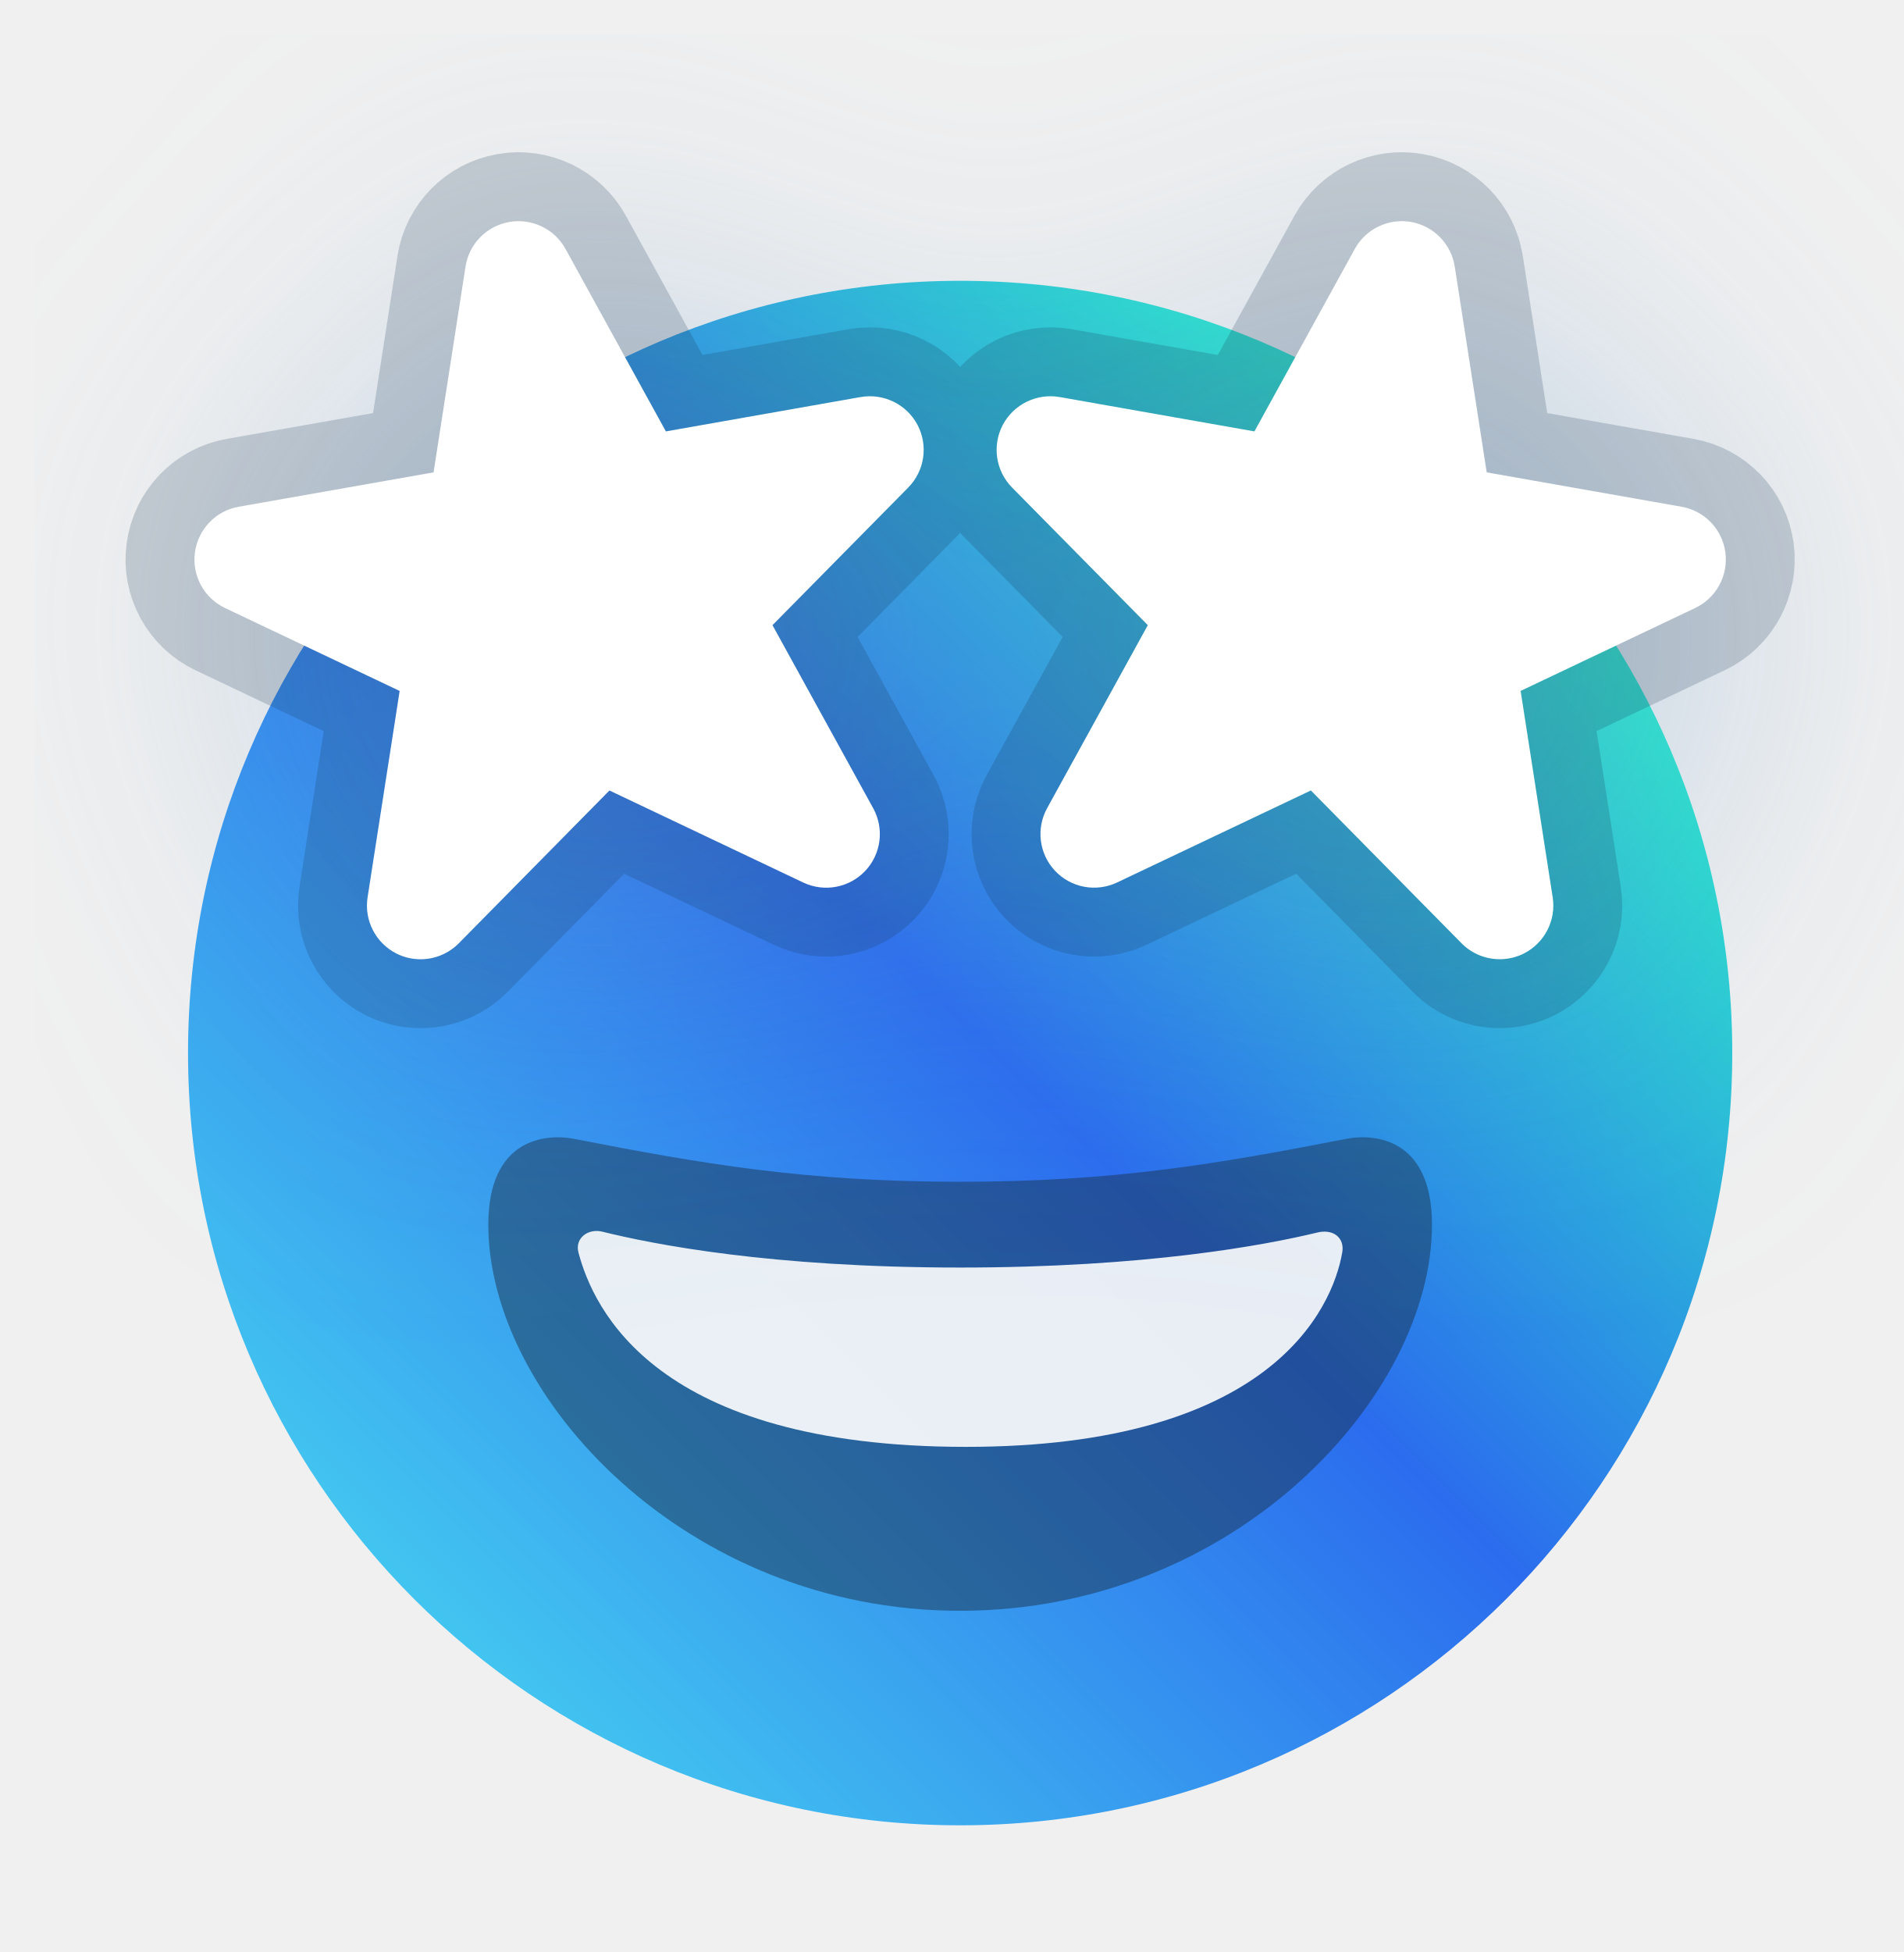
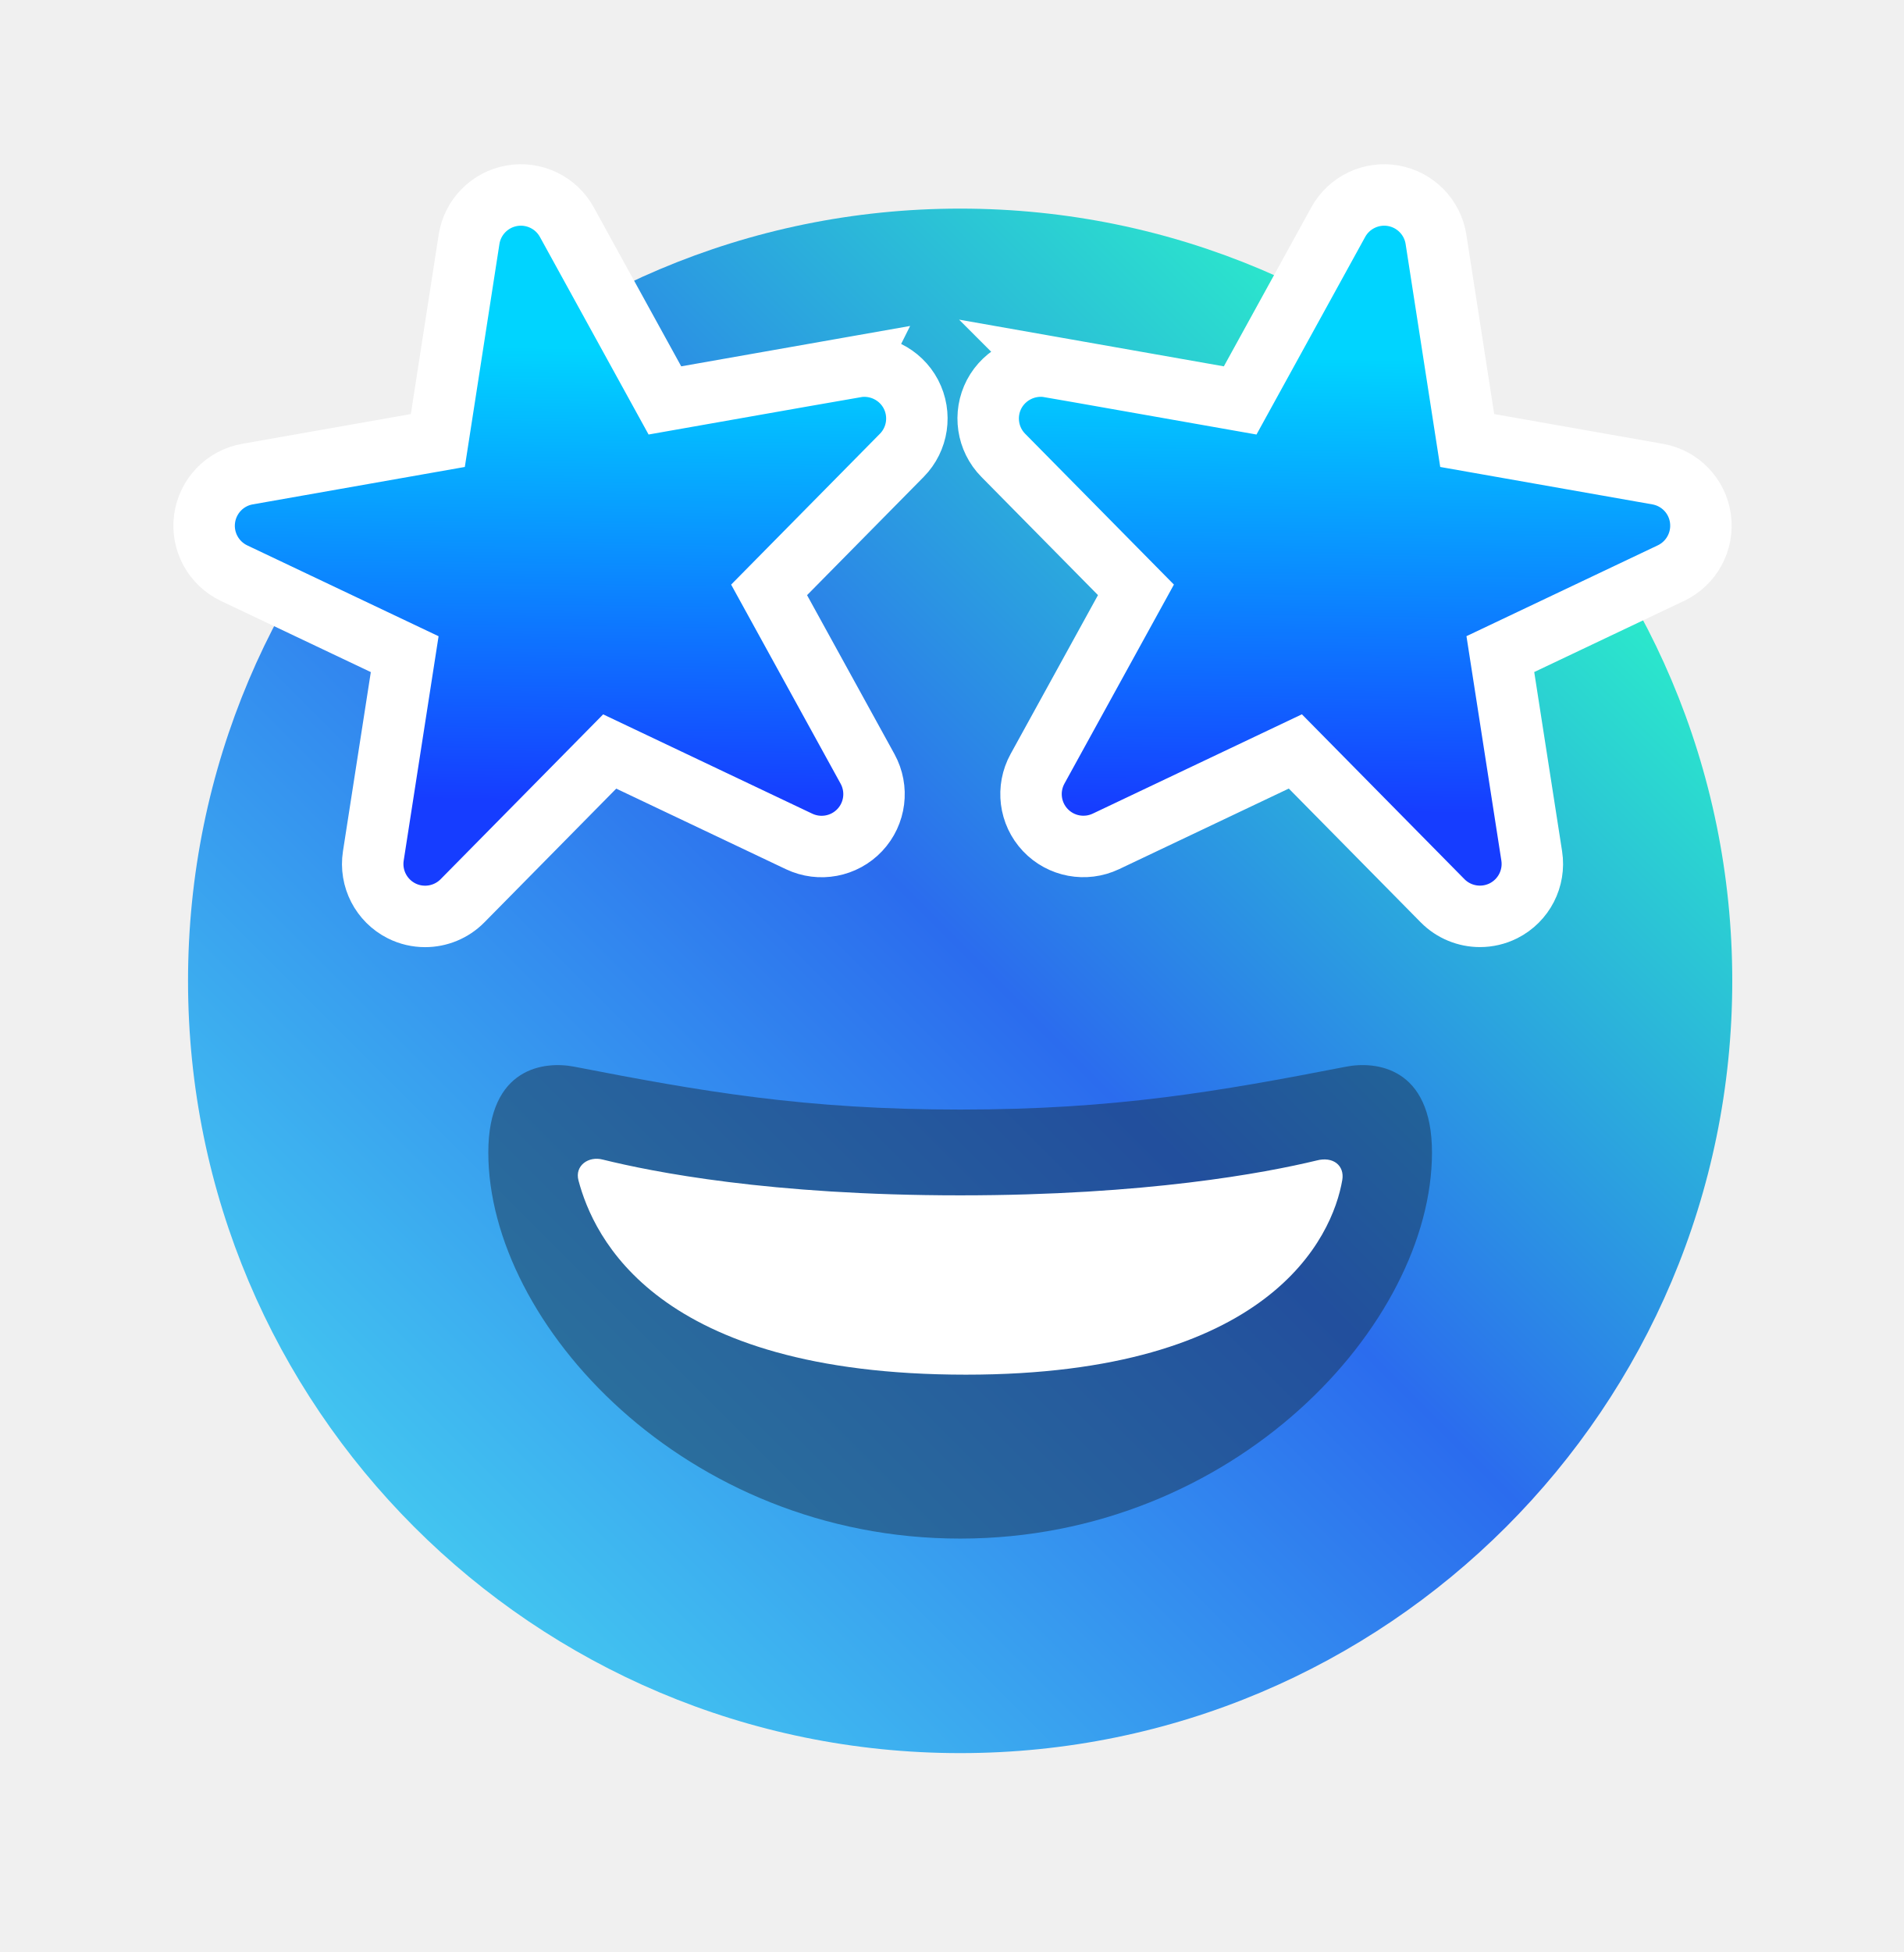
<svg xmlns="http://www.w3.org/2000/svg" xmlns:xlink="http://www.w3.org/1999/xlink" width="237.34" height="243.312" viewBox="0 0 62.796 64.376" version="1.1" id="svg5" xml:space="preserve">
  <defs id="defs2">
+     <linearGradient id="linearGradient26">
+       <stop style="stop-color:#163dff;stop-opacity:1;" offset="0" id="stop24" />
+       <stop style="stop-color:#00d4ff;stop-opacity:1;" offset="0.832" id="stop25" />
+     </linearGradient>
    <linearGradient id="linearGradient43">
      <stop style="stop-color:#42c4f0;stop-opacity:1;" offset="0" id="stop41" />
      <stop style="stop-color:#2b6cee;stop-opacity:1;" offset="0.514" id="stop42" />
      <stop style="stop-color:#2beeca;stop-opacity:1;" offset="1" id="stop43" />
    </linearGradient>
    <style id="style6568">.cls-1{fill:none;}.cls-2{clip-path:url(#clip-path);}</style>
    <style id="style6568-5">.cls-1{fill:none;}.cls-2{clip-path:url(#clip-path);}</style>
    <style id="style6568-9">.cls-1{fill:none;}.cls-2{clip-path:url(#clip-path);}</style>
    <style id="style22571">.cls-1{fill:#84d0f7;}.cls-2{fill:#aa392d;}.cls-3{fill:#7c211a;}.cls-4{fill:#e59973;}.cls-5{fill:#2d2d2d;}.cls-6{opacity:0.2;}.cls-7{opacity:0.3;}</style>
    <style id="style23309">
      .cls-1 {
        fill: none;
      }
    </style>
    <style id="style6568-7">.cls-1{fill:none;}.cls-2{clip-path:url(#clip-path);}</style>
    <style id="style6568-5-5">.cls-1{fill:none;}.cls-2{clip-path:url(#clip-path);}</style>
    <style id="style6568-9-3">.cls-1{fill:none;}.cls-2{clip-path:url(#clip-path);}</style>
    <style id="style22571-5">.cls-1{fill:#84d0f7;}.cls-2{fill:#aa392d;}.cls-3{fill:#7c211a;}.cls-4{fill:#e59973;}.cls-5{fill:#2d2d2d;}.cls-6{opacity:0.2;}.cls-7{opacity:0.3;}</style>
    <style id="style23309-6">
      .cls-1 {
        fill: none;
      }
    </style>
    <style id="style1-9">
      .cls-1 {
        fill: none;
      }
    </style>
-     <filter style="color-interpolation-filters:sRGB" id="filter134" x="-0.317" y="-0.658" width="1.657" height="2.363">
-       <feFlood result="flood" in="SourceGraphic" flood-opacity="0.404" flood-color="rgb(102,153,204)" id="feFlood133" />
-       <feGaussianBlur result="blur" in="SourceGraphic" stdDeviation="5" id="feGaussianBlur133" />
-       <feOffset result="offset" in="blur" dx="1" dy="1" id="feOffset133" />
-       <feComposite result="comp1" operator="in" in="flood" in2="offset" id="feComposite133" />
-       <feComposite result="comp2" operator="over" in="SourceGraphic" in2="comp1" id="feComposite134" />
-     </filter>
-     <linearGradient xlink:href="#linearGradient43" id="linearGradient5" x1="547.89" y1="1150.433" x2="579.281" y2="1119.042" gradientUnits="userSpaceOnUse" gradientTransform="matrix(1.145001,0,0,1.145001,-80.51792,-164.052)" />
+     <linearGradient xlink:href="#linearGradient43" id="linearGradient5" x1="547.89" y1="1150.433" x2="579.281" y2="1119.042" gradientUnits="userSpaceOnUse" gradientTransform="matrix(1.145001,0,0,1.145001,-80.51792,-166.4332)" />
+     <style id="style6568-3">.cls-1{fill:none;}.cls-2{clip-path:url(#clip-path);}</style>
+     <style id="style6568-5-7">.cls-1{fill:none;}.cls-2{clip-path:url(#clip-path);}</style>
+     <style id="style6568-9-5">.cls-1{fill:none;}.cls-2{clip-path:url(#clip-path);}</style>
+     <style id="style22571-9">.cls-1{fill:#84d0f7;}.cls-2{fill:#aa392d;}.cls-3{fill:#7c211a;}.cls-4{fill:#e59973;}.cls-5{fill:#2d2d2d;}.cls-6{opacity:0.2;}.cls-7{opacity:0.3;}</style>
+     <style id="style23309-2">
+       .cls-1 {
+         fill: none;
+       }
+     </style>
+     <style id="style6568-7-2">.cls-1{fill:none;}.cls-2{clip-path:url(#clip-path);}</style>
+     <style id="style6568-5-5-8">.cls-1{fill:none;}.cls-2{clip-path:url(#clip-path);}</style>
+     <style id="style6568-9-3-9">.cls-1{fill:none;}.cls-2{clip-path:url(#clip-path);}</style>
+     <style id="style22571-5-7">.cls-1{fill:#84d0f7;}.cls-2{fill:#aa392d;}.cls-3{fill:#7c211a;}.cls-4{fill:#e59973;}.cls-5{fill:#2d2d2d;}.cls-6{opacity:0.2;}.cls-7{opacity:0.3;}</style>
+     <style id="style23309-6-3">
+       .cls-1 {
+         fill: none;
+       }
+     </style>
+     <style id="style1-9-6">
+       .cls-1 {
+         fill: none;
+       }
+     </style>
+     <linearGradient xlink:href="#linearGradient26" id="linearGradient39" gradientUnits="userSpaceOnUse" gradientTransform="matrix(1.140476,0,0,1.140476,274.3505,376.8929)" x1="254.048" y1="658.19" x2="254.272" y2="642.436" />
  </defs>
  <g id="layer1" transform="translate(-533.4176,-1100.956)">
-     <path fill="#ffcc4d" d="m 590.558,1135.685 c 0,14.066 -11.403,25.469 -25.469,25.469 -14.066,0 -25.469,-11.403 -25.469,-25.469 0,-14.066 11.403,-25.468 25.469,-25.468 14.066,0 25.469,11.403 25.469,25.468" id="path158" style="opacity:1;fill:url(#linearGradient5);stroke:#ffffff;stroke-width:0;stroke-miterlimit:4;stroke-dasharray:none;stroke-opacity:1" />
-     <path fill="#664500" d="m 565.089,1139.93 c -5.126,0 -8.528,-0.597 -12.734,-1.415 -0.961,-0.185 -2.83,0 -2.83,2.83 0,5.66 6.502,12.734 15.564,12.734 9.061,0 15.564,-7.075 15.564,-12.734 0,-2.83 -1.869,-3.017 -2.83,-2.83 -4.207,0.818 -7.608,1.415 -12.734,1.415 z" id="path159" style="fill:#1a324d;fill-opacity:0.5;stroke:none;stroke-width:0;stroke-miterlimit:4;stroke-dasharray:none" />
-     <path fill="#ffffff" d="m 553.302,1141.58 c 1.629,0.402 5.496,1.179 11.788,1.179 6.132,0 10.05,-0.738 11.752,-1.148 0.553,-0.148 0.933,0.169 0.852,0.643 -0.326,1.897 -2.395,6.419 -12.415,6.419 -10.259,0 -12.288,-4.568 -12.779,-6.402 -0.133,-0.496 0.336,-0.816 0.801,-0.691 z" id="path160" style="fill:#ffffff;fill-opacity:0.9;stroke-width:0;stroke-miterlimit:4;stroke-dasharray:none" />
-     <path fill="#e95f28" d="m 560.984,1116.245 -5.613,0.99 -2.892,-5.256 c -0.319,-0.58 -0.974,-0.89 -1.621,-0.776 -0.651,0.115 -1.158,0.631 -1.259,1.284 l -0.921,5.928 -5.613,0.99 c -0.661,0.116 -1.171,0.649 -1.262,1.315 -0.09,0.666 0.261,1.314 0.869,1.603 l 5.029,2.388 -0.924,5.946 c -0.103,0.662 0.234,1.315 0.832,1.618 0.221,0.111 0.458,0.164 0.695,0.164 0.404,0 0.803,-0.158 1.101,-0.46 l 4.34,-4.401 5.583,2.651 c 0.606,0.287 1.327,0.152 1.787,-0.336 0.46,-0.488 0.551,-1.216 0.229,-1.803 l -2.902,-5.274 3.911,-3.964 c 0.472,-0.478 0.58,-1.207 0.268,-1.803 -0.314,-0.596 -0.98,-0.918 -1.637,-0.803 z m 5.729,0 5.613,0.99 2.892,-5.256 c 0.319,-0.58 0.974,-0.89 1.621,-0.776 0.65,0.115 1.157,0.631 1.258,1.284 l 0.921,5.928 5.613,0.99 c 0.662,0.116 1.173,0.647 1.262,1.314 0.089,0.666 -0.261,1.314 -0.869,1.603 l -5.029,2.388 0.924,5.946 c 0.103,0.662 -0.234,1.315 -0.832,1.618 -0.221,0.111 -0.458,0.164 -0.694,0.164 -0.404,0 -0.803,-0.158 -1.101,-0.46 l -4.34,-4.401 -5.583,2.651 c -0.606,0.287 -1.327,0.152 -1.787,-0.336 -0.46,-0.488 -0.551,-1.216 -0.229,-1.803 l 2.902,-5.273 -3.911,-3.964 c -0.472,-0.478 -0.58,-1.207 -0.268,-1.803 0.315,-0.596 0.981,-0.918 1.639,-0.803 z" id="path161" style="fill:#ffffff;fill-opacity:1;stroke:#143352;stroke-width:3.969;stroke-linecap:butt;stroke-linejoin:round;stroke-miterlimit:4;stroke-dasharray:none;stroke-opacity:0.2;paint-order:stroke fill markers;filter:url(#filter134)" transform="matrix(1.145001,0,0,1.145001,-80.51792,-164.052)" />
+     <path fill="#ffcc4d" d="m 590.558,1133.304 c 0,14.066 -11.403,25.469 -25.469,25.469 -14.066,0 -25.469,-11.403 -25.469,-25.469 0,-14.066 11.403,-25.468 25.469,-25.468 14.066,0 25.469,11.403 25.469,25.468" id="path158" style="opacity:1;fill:url(#linearGradient5);stroke:#ffffff;stroke-width:0;stroke-miterlimit:4;stroke-dasharray:none;stroke-opacity:1" />
+     <path fill="#664500" d="m 565.089,1137.549 c -5.126,0 -8.528,-0.597 -12.734,-1.415 -0.961,-0.185 -2.83,0 -2.83,2.83 0,5.66 6.502,12.734 15.564,12.734 9.061,0 15.564,-7.075 15.564,-12.734 0,-2.83 -1.869,-3.017 -2.83,-2.83 -4.207,0.818 -7.608,1.415 -12.734,1.415 z" id="path159" style="fill:#1a324d;fill-opacity:0.501;stroke:none;stroke-width:0;stroke-miterlimit:4;stroke-dasharray:none" />
+     <path fill="#ffffff" d="m 553.302,1139.199 c 1.629,0.402 5.496,1.179 11.788,1.179 6.132,0 10.05,-0.738 11.752,-1.148 0.553,-0.148 0.933,0.169 0.852,0.643 -0.326,1.897 -2.395,6.419 -12.415,6.419 -10.259,0 -12.288,-4.568 -12.779,-6.402 -0.133,-0.496 0.336,-0.816 0.801,-0.691 z" id="path160" style="fill:#ffffff;fill-opacity:1;stroke-width:0;stroke-miterlimit:4;stroke-dasharray:none" />
+     <path fill="#e95f28" d="m 561.632,1113.054 -6.282,1.108 -3.236,-5.882 c -0.357,-0.649 -1.09,-0.996 -1.815,-0.868 -0.729,0.129 -1.296,0.707 -1.409,1.437 l -1.03,6.635 -6.282,1.108 c -0.74,0.13 -1.311,0.726 -1.412,1.472 -0.101,0.745 0.292,1.47 0.972,1.794 l 5.629,2.672 -1.035,6.655 c -0.115,0.741 0.261,1.472 0.931,1.81 0.248,0.125 0.513,0.184 0.777,0.184 0.452,0 0.899,-0.177 1.232,-0.514 l 4.857,-4.925 6.249,2.967 c 0.678,0.321 1.485,0.17 2,-0.376 0.515,-0.546 0.617,-1.361 0.256,-2.018 l -3.247,-5.903 4.377,-4.437 c 0.528,-0.535 0.649,-1.351 0.3,-2.018 -0.351,-0.667 -1.097,-1.028 -1.833,-0.899 z m 6.412,0 6.282,1.108 3.236,-5.882 c 0.357,-0.649 1.09,-0.996 1.815,-0.868 0.728,0.129 1.295,0.707 1.408,1.437 l 1.03,6.635 6.282,1.108 c 0.741,0.13 1.313,0.725 1.412,1.47 0.1,0.745 -0.292,1.47 -0.972,1.794 l -5.629,2.672 1.035,6.655 c 0.115,0.741 -0.261,1.472 -0.931,1.81 -0.248,0.124 -0.513,0.184 -0.777,0.184 -0.452,0 -0.899,-0.177 -1.232,-0.514 l -4.857,-4.925 -6.249,2.967 c -0.678,0.321 -1.485,0.17 -2,-0.376 -0.515,-0.546 -0.617,-1.361 -0.256,-2.018 l 3.247,-5.902 -4.377,-4.437 c -0.528,-0.535 -0.649,-1.351 -0.3,-2.018 0.353,-0.666 1.098,-1.027 1.834,-0.899 z" id="path6-32-7-4-7" style="fill:url(#linearGradient39);fill-opacity:1;stroke:#ffffff;stroke-width:2.027;stroke-miterlimit:4;stroke-dasharray:none;stroke-opacity:1" />
  </g>
  <style type="text/css" id="style1941">
	.st0{fill:none;stroke:#000000;stroke-width:2;stroke-linecap:round;stroke-linejoin:round;stroke-miterlimit:10;}
</style>
  <style type="text/css" id="style1941-0">
	.st0{fill:none;stroke:#000000;stroke-width:2;stroke-linecap:round;stroke-linejoin:round;stroke-miterlimit:10;}
</style>
  <style type="text/css" id="style1941-7">
	.st0{fill:none;stroke:#000000;stroke-width:2;stroke-linecap:round;stroke-linejoin:round;stroke-miterlimit:10;}
</style>
  <style type="text/css" id="style22485">
	.st0{fill:none;stroke:#6C3DB7;stroke-width:4;stroke-linecap:round;stroke-linejoin:round;stroke-miterlimit:10;}
	.st1{fill:none;stroke:#1F992A;stroke-width:4;stroke-linecap:round;stroke-linejoin:round;stroke-miterlimit:10;}
	.st2{fill:none;stroke:#6A83BA;stroke-width:4;stroke-linecap:round;stroke-linejoin:round;stroke-miterlimit:10;}
	.st3{fill:#8A8AFF;stroke:#8A8AFF;stroke-width:2;stroke-linecap:round;stroke-linejoin:round;stroke-miterlimit:10;}
	.st4{fill:#6C3DB7;stroke:#6C3DB7;stroke-width:2;stroke-linecap:round;stroke-linejoin:round;stroke-miterlimit:10;}
	.st5{fill:#A576FF;stroke:#A576FF;stroke-width:2;stroke-linecap:round;stroke-linejoin:round;stroke-miterlimit:10;}
	.st6{fill:#F2BB41;stroke:#F2BB41;stroke-width:2;stroke-linecap:round;stroke-linejoin:round;stroke-miterlimit:10;}
	.st7{fill:#E08838;stroke:#E08838;stroke-width:2;stroke-linecap:round;stroke-linejoin:round;stroke-miterlimit:10;}
	.st8{fill:#1F992A;stroke:#1F992A;stroke-width:2;stroke-linecap:round;stroke-linejoin:round;stroke-miterlimit:10;}
	.st9{fill:#5EC11E;stroke:#5EC11E;stroke-width:2;stroke-linecap:round;stroke-linejoin:round;stroke-miterlimit:10;}
	.st10{fill:#E3FAFF;stroke:#E3FAFF;stroke-width:2;stroke-linecap:round;stroke-linejoin:round;stroke-miterlimit:10;}
	.st11{fill:#FF5093;stroke:#FF5093;stroke-width:2;stroke-linecap:round;stroke-linejoin:round;stroke-miterlimit:10;}
	.st12{fill:#B7257F;stroke:#B7257F;stroke-width:2;stroke-linecap:round;stroke-linejoin:round;stroke-miterlimit:10;}
	.st13{fill:#5189E5;stroke:#5189E5;stroke-width:2;stroke-linecap:round;stroke-linejoin:round;stroke-miterlimit:10;}
	.st14{fill:#6EBAFF;stroke:#6EBAFF;stroke-width:2;stroke-linecap:round;stroke-linejoin:round;stroke-miterlimit:10;}
	.st15{fill:#EDD977;stroke:#EDD977;stroke-width:2;stroke-linecap:round;stroke-linejoin:round;stroke-miterlimit:10;}
	.st16{fill:#8C43FF;stroke:#8C43FF;stroke-width:2;stroke-linecap:round;stroke-linejoin:round;stroke-miterlimit:10;}
	.st17{fill:#5252BA;stroke:#5252BA;stroke-width:2;stroke-linecap:round;stroke-linejoin:round;stroke-miterlimit:10;}
	.st18{fill:none;stroke:#E3FAFF;stroke-width:4;stroke-linecap:round;stroke-linejoin:round;stroke-miterlimit:10;}
	.st19{fill:#354C75;stroke:#354C75;stroke-width:2;stroke-linecap:round;stroke-linejoin:round;stroke-miterlimit:10;}
</style>
  <style type="text/css" id="style23106">
	.st0{fill:none;stroke:#000000;stroke-width:2;stroke-linecap:round;stroke-linejoin:round;stroke-miterlimit:10;}
	.st1{fill:none;stroke:#000000;stroke-width:2;stroke-linejoin:round;stroke-miterlimit:10;}
</style>
  <style type="text/css" id="style1941-1">
	.st0{fill:none;stroke:#000000;stroke-width:2;stroke-linecap:round;stroke-linejoin:round;stroke-miterlimit:10;}
</style>
  <style type="text/css" id="style1941-0-8">
	.st0{fill:none;stroke:#000000;stroke-width:2;stroke-linecap:round;stroke-linejoin:round;stroke-miterlimit:10;}
</style>
  <style type="text/css" id="style1941-7-7">
	.st0{fill:none;stroke:#000000;stroke-width:2;stroke-linecap:round;stroke-linejoin:round;stroke-miterlimit:10;}
</style>
  <style type="text/css" id="style22485-9">
	.st0{fill:none;stroke:#6C3DB7;stroke-width:4;stroke-linecap:round;stroke-linejoin:round;stroke-miterlimit:10;}
	.st1{fill:none;stroke:#1F992A;stroke-width:4;stroke-linecap:round;stroke-linejoin:round;stroke-miterlimit:10;}
	.st2{fill:none;stroke:#6A83BA;stroke-width:4;stroke-linecap:round;stroke-linejoin:round;stroke-miterlimit:10;}
	.st3{fill:#8A8AFF;stroke:#8A8AFF;stroke-width:2;stroke-linecap:round;stroke-linejoin:round;stroke-miterlimit:10;}
	.st4{fill:#6C3DB7;stroke:#6C3DB7;stroke-width:2;stroke-linecap:round;stroke-linejoin:round;stroke-miterlimit:10;}
	.st5{fill:#A576FF;stroke:#A576FF;stroke-width:2;stroke-linecap:round;stroke-linejoin:round;stroke-miterlimit:10;}
	.st6{fill:#F2BB41;stroke:#F2BB41;stroke-width:2;stroke-linecap:round;stroke-linejoin:round;stroke-miterlimit:10;}
	.st7{fill:#E08838;stroke:#E08838;stroke-width:2;stroke-linecap:round;stroke-linejoin:round;stroke-miterlimit:10;}
	.st8{fill:#1F992A;stroke:#1F992A;stroke-width:2;stroke-linecap:round;stroke-linejoin:round;stroke-miterlimit:10;}
	.st9{fill:#5EC11E;stroke:#5EC11E;stroke-width:2;stroke-linecap:round;stroke-linejoin:round;stroke-miterlimit:10;}
	.st10{fill:#E3FAFF;stroke:#E3FAFF;stroke-width:2;stroke-linecap:round;stroke-linejoin:round;stroke-miterlimit:10;}
	.st11{fill:#FF5093;stroke:#FF5093;stroke-width:2;stroke-linecap:round;stroke-linejoin:round;stroke-miterlimit:10;}
	.st12{fill:#B7257F;stroke:#B7257F;stroke-width:2;stroke-linecap:round;stroke-linejoin:round;stroke-miterlimit:10;}
	.st13{fill:#5189E5;stroke:#5189E5;stroke-width:2;stroke-linecap:round;stroke-linejoin:round;stroke-miterlimit:10;}
	.st14{fill:#6EBAFF;stroke:#6EBAFF;stroke-width:2;stroke-linecap:round;stroke-linejoin:round;stroke-miterlimit:10;}
	.st15{fill:#EDD977;stroke:#EDD977;stroke-width:2;stroke-linecap:round;stroke-linejoin:round;stroke-miterlimit:10;}
	.st16{fill:#8C43FF;stroke:#8C43FF;stroke-width:2;stroke-linecap:round;stroke-linejoin:round;stroke-miterlimit:10;}
	.st17{fill:#5252BA;stroke:#5252BA;stroke-width:2;stroke-linecap:round;stroke-linejoin:round;stroke-miterlimit:10;}
	.st18{fill:none;stroke:#E3FAFF;stroke-width:4;stroke-linecap:round;stroke-linejoin:round;stroke-miterlimit:10;}
	.st19{fill:#354C75;stroke:#354C75;stroke-width:2;stroke-linecap:round;stroke-linejoin:round;stroke-miterlimit:10;}
</style>
  <style type="text/css" id="style23106-2">
	.st0{fill:none;stroke:#000000;stroke-width:2;stroke-linecap:round;stroke-linejoin:round;stroke-miterlimit:10;}
	.st1{fill:none;stroke:#000000;stroke-width:2;stroke-linejoin:round;stroke-miterlimit:10;}
</style>
  <style type="text/css" id="style4736">

	.st0{fill:#D1D1D1;}
	.st1{fill:#454545;}

</style>
  <style type="text/css" id="style1">
	.st0{fill:none;stroke:#000000;stroke-width:2;stroke-linecap:round;stroke-linejoin:round;stroke-miterlimit:10;}
</style>
  <style type="text/css" id="style1-4">
	.linesandangles_een{fill:#111918;}
</style>
  <style type="text/css" id="style1-2">
	.st0{fill:#000000;}
</style>
  <style type="text/css" id="style1-5">
	.st0{fill:#000000;}
</style>
  <style type="text/css" id="style1-1">
	.st0{fill:#000000;}
</style>
+   <style type="text/css" id="style1941-4">
+ 	.st0{fill:none;stroke:#000000;stroke-width:2;stroke-linecap:round;stroke-linejoin:round;stroke-miterlimit:10;}
+ </style>
+   <style type="text/css" id="style1941-0-5">
+ 	.st0{fill:none;stroke:#000000;stroke-width:2;stroke-linecap:round;stroke-linejoin:round;stroke-miterlimit:10;}
+ </style>
+   <style type="text/css" id="style1941-7-0">
+ 	.st0{fill:none;stroke:#000000;stroke-width:2;stroke-linecap:round;stroke-linejoin:round;stroke-miterlimit:10;}
+ </style>
+   <style type="text/css" id="style22485-3">
+ 	.st0{fill:none;stroke:#6C3DB7;stroke-width:4;stroke-linecap:round;stroke-linejoin:round;stroke-miterlimit:10;}
+ 	.st1{fill:none;stroke:#1F992A;stroke-width:4;stroke-linecap:round;stroke-linejoin:round;stroke-miterlimit:10;}
+ 	.st2{fill:none;stroke:#6A83BA;stroke-width:4;stroke-linecap:round;stroke-linejoin:round;stroke-miterlimit:10;}
+ 	.st3{fill:#8A8AFF;stroke:#8A8AFF;stroke-width:2;stroke-linecap:round;stroke-linejoin:round;stroke-miterlimit:10;}
+ 	.st4{fill:#6C3DB7;stroke:#6C3DB7;stroke-width:2;stroke-linecap:round;stroke-linejoin:round;stroke-miterlimit:10;}
+ 	.st5{fill:#A576FF;stroke:#A576FF;stroke-width:2;stroke-linecap:round;stroke-linejoin:round;stroke-miterlimit:10;}
+ 	.st6{fill:#F2BB41;stroke:#F2BB41;stroke-width:2;stroke-linecap:round;stroke-linejoin:round;stroke-miterlimit:10;}
+ 	.st7{fill:#E08838;stroke:#E08838;stroke-width:2;stroke-linecap:round;stroke-linejoin:round;stroke-miterlimit:10;}
+ 	.st8{fill:#1F992A;stroke:#1F992A;stroke-width:2;stroke-linecap:round;stroke-linejoin:round;stroke-miterlimit:10;}
+ 	.st9{fill:#5EC11E;stroke:#5EC11E;stroke-width:2;stroke-linecap:round;stroke-linejoin:round;stroke-miterlimit:10;}
+ 	.st10{fill:#E3FAFF;stroke:#E3FAFF;stroke-width:2;stroke-linecap:round;stroke-linejoin:round;stroke-miterlimit:10;}
+ 	.st11{fill:#FF5093;stroke:#FF5093;stroke-width:2;stroke-linecap:round;stroke-linejoin:round;stroke-miterlimit:10;}
+ 	.st12{fill:#B7257F;stroke:#B7257F;stroke-width:2;stroke-linecap:round;stroke-linejoin:round;stroke-miterlimit:10;}
+ 	.st13{fill:#5189E5;stroke:#5189E5;stroke-width:2;stroke-linecap:round;stroke-linejoin:round;stroke-miterlimit:10;}
+ 	.st14{fill:#6EBAFF;stroke:#6EBAFF;stroke-width:2;stroke-linecap:round;stroke-linejoin:round;stroke-miterlimit:10;}
+ 	.st15{fill:#EDD977;stroke:#EDD977;stroke-width:2;stroke-linecap:round;stroke-linejoin:round;stroke-miterlimit:10;}
+ 	.st16{fill:#8C43FF;stroke:#8C43FF;stroke-width:2;stroke-linecap:round;stroke-linejoin:round;stroke-miterlimit:10;}
+ 	.st17{fill:#5252BA;stroke:#5252BA;stroke-width:2;stroke-linecap:round;stroke-linejoin:round;stroke-miterlimit:10;}
+ 	.st18{fill:none;stroke:#E3FAFF;stroke-width:4;stroke-linecap:round;stroke-linejoin:round;stroke-miterlimit:10;}
+ 	.st19{fill:#354C75;stroke:#354C75;stroke-width:2;stroke-linecap:round;stroke-linejoin:round;stroke-miterlimit:10;}
+ </style>
+   <style type="text/css" id="style23106-6">
+ 	.st0{fill:none;stroke:#000000;stroke-width:2;stroke-linecap:round;stroke-linejoin:round;stroke-miterlimit:10;}
+ 	.st1{fill:none;stroke:#000000;stroke-width:2;stroke-linejoin:round;stroke-miterlimit:10;}
+ </style>
+   <style type="text/css" id="style1941-1-1">
+ 	.st0{fill:none;stroke:#000000;stroke-width:2;stroke-linecap:round;stroke-linejoin:round;stroke-miterlimit:10;}
+ </style>
+   <style type="text/css" id="style1941-0-8-0">
+ 	.st0{fill:none;stroke:#000000;stroke-width:2;stroke-linecap:round;stroke-linejoin:round;stroke-miterlimit:10;}
+ </style>
+   <style type="text/css" id="style1941-7-7-6">
+ 	.st0{fill:none;stroke:#000000;stroke-width:2;stroke-linecap:round;stroke-linejoin:round;stroke-miterlimit:10;}
+ </style>
+   <style type="text/css" id="style22485-9-3">
+ 	.st0{fill:none;stroke:#6C3DB7;stroke-width:4;stroke-linecap:round;stroke-linejoin:round;stroke-miterlimit:10;}
+ 	.st1{fill:none;stroke:#1F992A;stroke-width:4;stroke-linecap:round;stroke-linejoin:round;stroke-miterlimit:10;}
+ 	.st2{fill:none;stroke:#6A83BA;stroke-width:4;stroke-linecap:round;stroke-linejoin:round;stroke-miterlimit:10;}
+ 	.st3{fill:#8A8AFF;stroke:#8A8AFF;stroke-width:2;stroke-linecap:round;stroke-linejoin:round;stroke-miterlimit:10;}
+ 	.st4{fill:#6C3DB7;stroke:#6C3DB7;stroke-width:2;stroke-linecap:round;stroke-linejoin:round;stroke-miterlimit:10;}
+ 	.st5{fill:#A576FF;stroke:#A576FF;stroke-width:2;stroke-linecap:round;stroke-linejoin:round;stroke-miterlimit:10;}
+ 	.st6{fill:#F2BB41;stroke:#F2BB41;stroke-width:2;stroke-linecap:round;stroke-linejoin:round;stroke-miterlimit:10;}
+ 	.st7{fill:#E08838;stroke:#E08838;stroke-width:2;stroke-linecap:round;stroke-linejoin:round;stroke-miterlimit:10;}
+ 	.st8{fill:#1F992A;stroke:#1F992A;stroke-width:2;stroke-linecap:round;stroke-linejoin:round;stroke-miterlimit:10;}
+ 	.st9{fill:#5EC11E;stroke:#5EC11E;stroke-width:2;stroke-linecap:round;stroke-linejoin:round;stroke-miterlimit:10;}
+ 	.st10{fill:#E3FAFF;stroke:#E3FAFF;stroke-width:2;stroke-linecap:round;stroke-linejoin:round;stroke-miterlimit:10;}
+ 	.st11{fill:#FF5093;stroke:#FF5093;stroke-width:2;stroke-linecap:round;stroke-linejoin:round;stroke-miterlimit:10;}
+ 	.st12{fill:#B7257F;stroke:#B7257F;stroke-width:2;stroke-linecap:round;stroke-linejoin:round;stroke-miterlimit:10;}
+ 	.st13{fill:#5189E5;stroke:#5189E5;stroke-width:2;stroke-linecap:round;stroke-linejoin:round;stroke-miterlimit:10;}
+ 	.st14{fill:#6EBAFF;stroke:#6EBAFF;stroke-width:2;stroke-linecap:round;stroke-linejoin:round;stroke-miterlimit:10;}
+ 	.st15{fill:#EDD977;stroke:#EDD977;stroke-width:2;stroke-linecap:round;stroke-linejoin:round;stroke-miterlimit:10;}
+ 	.st16{fill:#8C43FF;stroke:#8C43FF;stroke-width:2;stroke-linecap:round;stroke-linejoin:round;stroke-miterlimit:10;}
+ 	.st17{fill:#5252BA;stroke:#5252BA;stroke-width:2;stroke-linecap:round;stroke-linejoin:round;stroke-miterlimit:10;}
+ 	.st18{fill:none;stroke:#E3FAFF;stroke-width:4;stroke-linecap:round;stroke-linejoin:round;stroke-miterlimit:10;}
+ 	.st19{fill:#354C75;stroke:#354C75;stroke-width:2;stroke-linecap:round;stroke-linejoin:round;stroke-miterlimit:10;}
+ </style>
+   <style type="text/css" id="style23106-2-2">
+ 	.st0{fill:none;stroke:#000000;stroke-width:2;stroke-linecap:round;stroke-linejoin:round;stroke-miterlimit:10;}
+ 	.st1{fill:none;stroke:#000000;stroke-width:2;stroke-linejoin:round;stroke-miterlimit:10;}
+ </style>
+   <style type="text/css" id="style4736-0">
+ 
+ 	.st0{fill:#D1D1D1;}
+ 	.st1{fill:#454545;}
+ 
+ </style>
+   <style type="text/css" id="style1-6">
+ 	.st0{fill:none;stroke:#000000;stroke-width:2;stroke-linecap:round;stroke-linejoin:round;stroke-miterlimit:10;}
+ </style>
+   <style type="text/css" id="style1-4-1">
+ 	.linesandangles_een{fill:#111918;}
+ </style>
+   <style type="text/css" id="style1-2-5">
+ 	.st0{fill:#000000;}
+ </style>
+   <style type="text/css" id="style1-5-5">
+ 	.st0{fill:#000000;}
+ </style>
+   <style type="text/css" id="style1-1-4">
+ 	.st0{fill:#000000;}
+ </style>
</svg>
